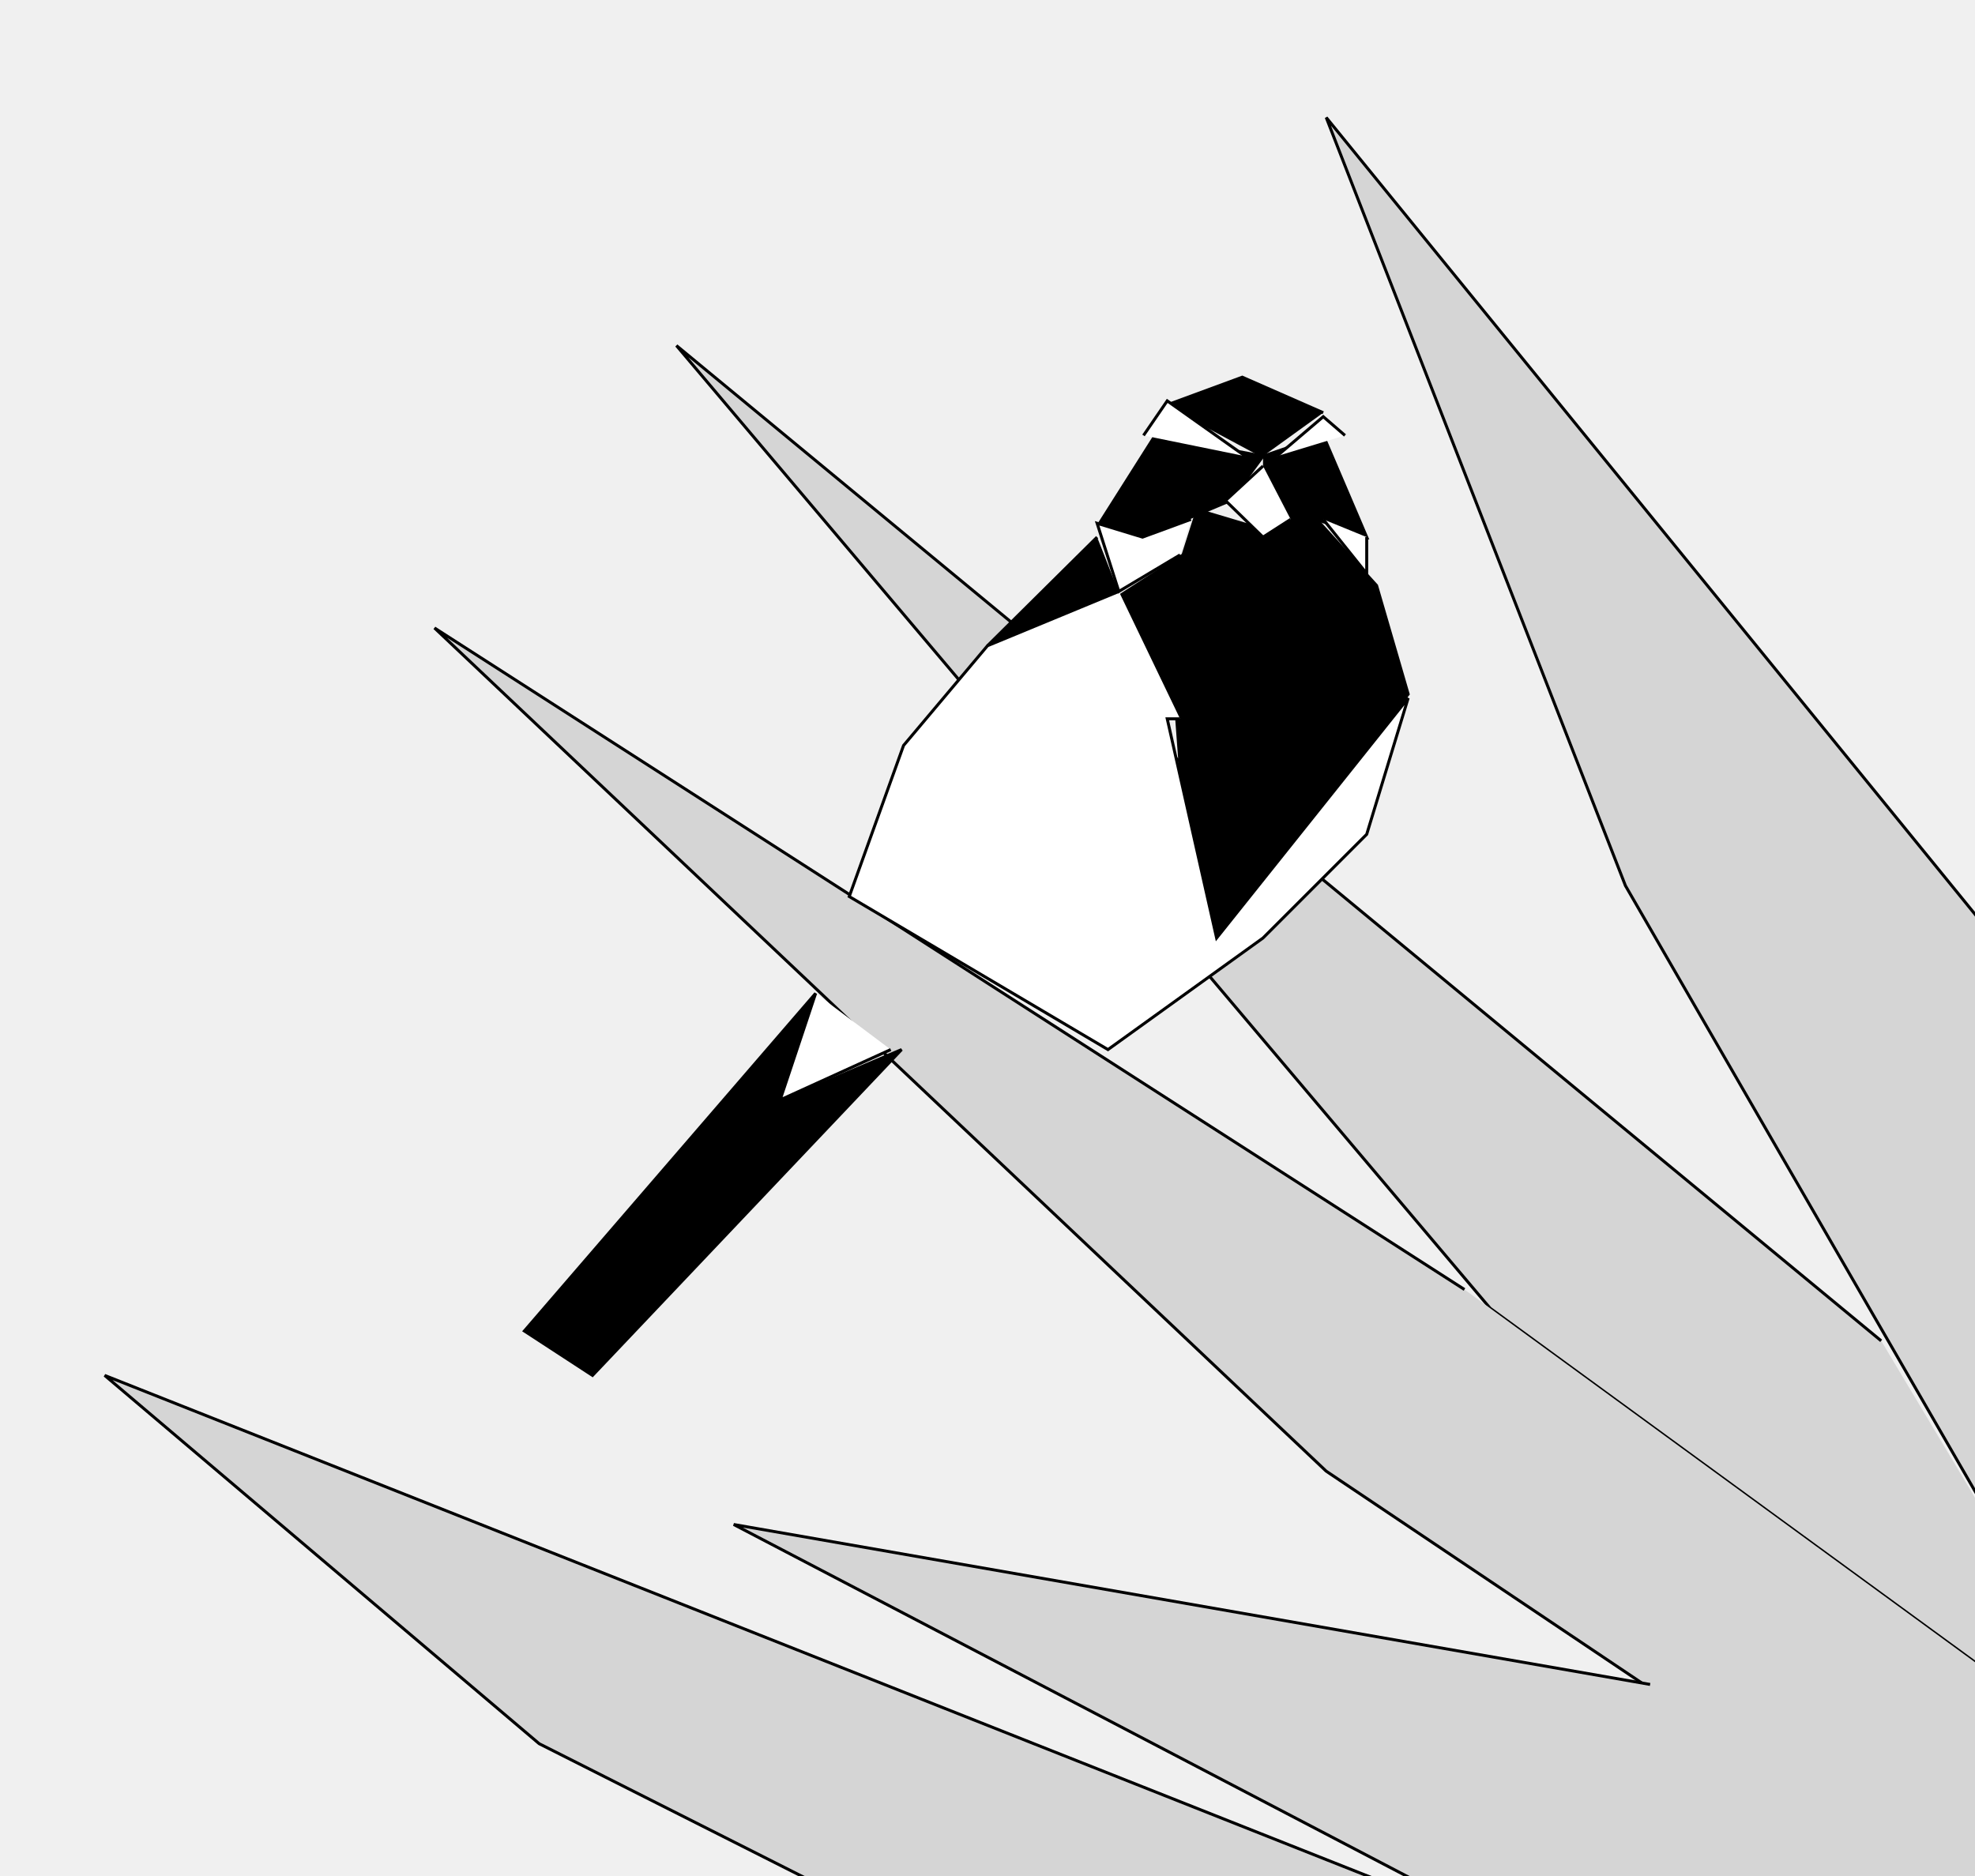
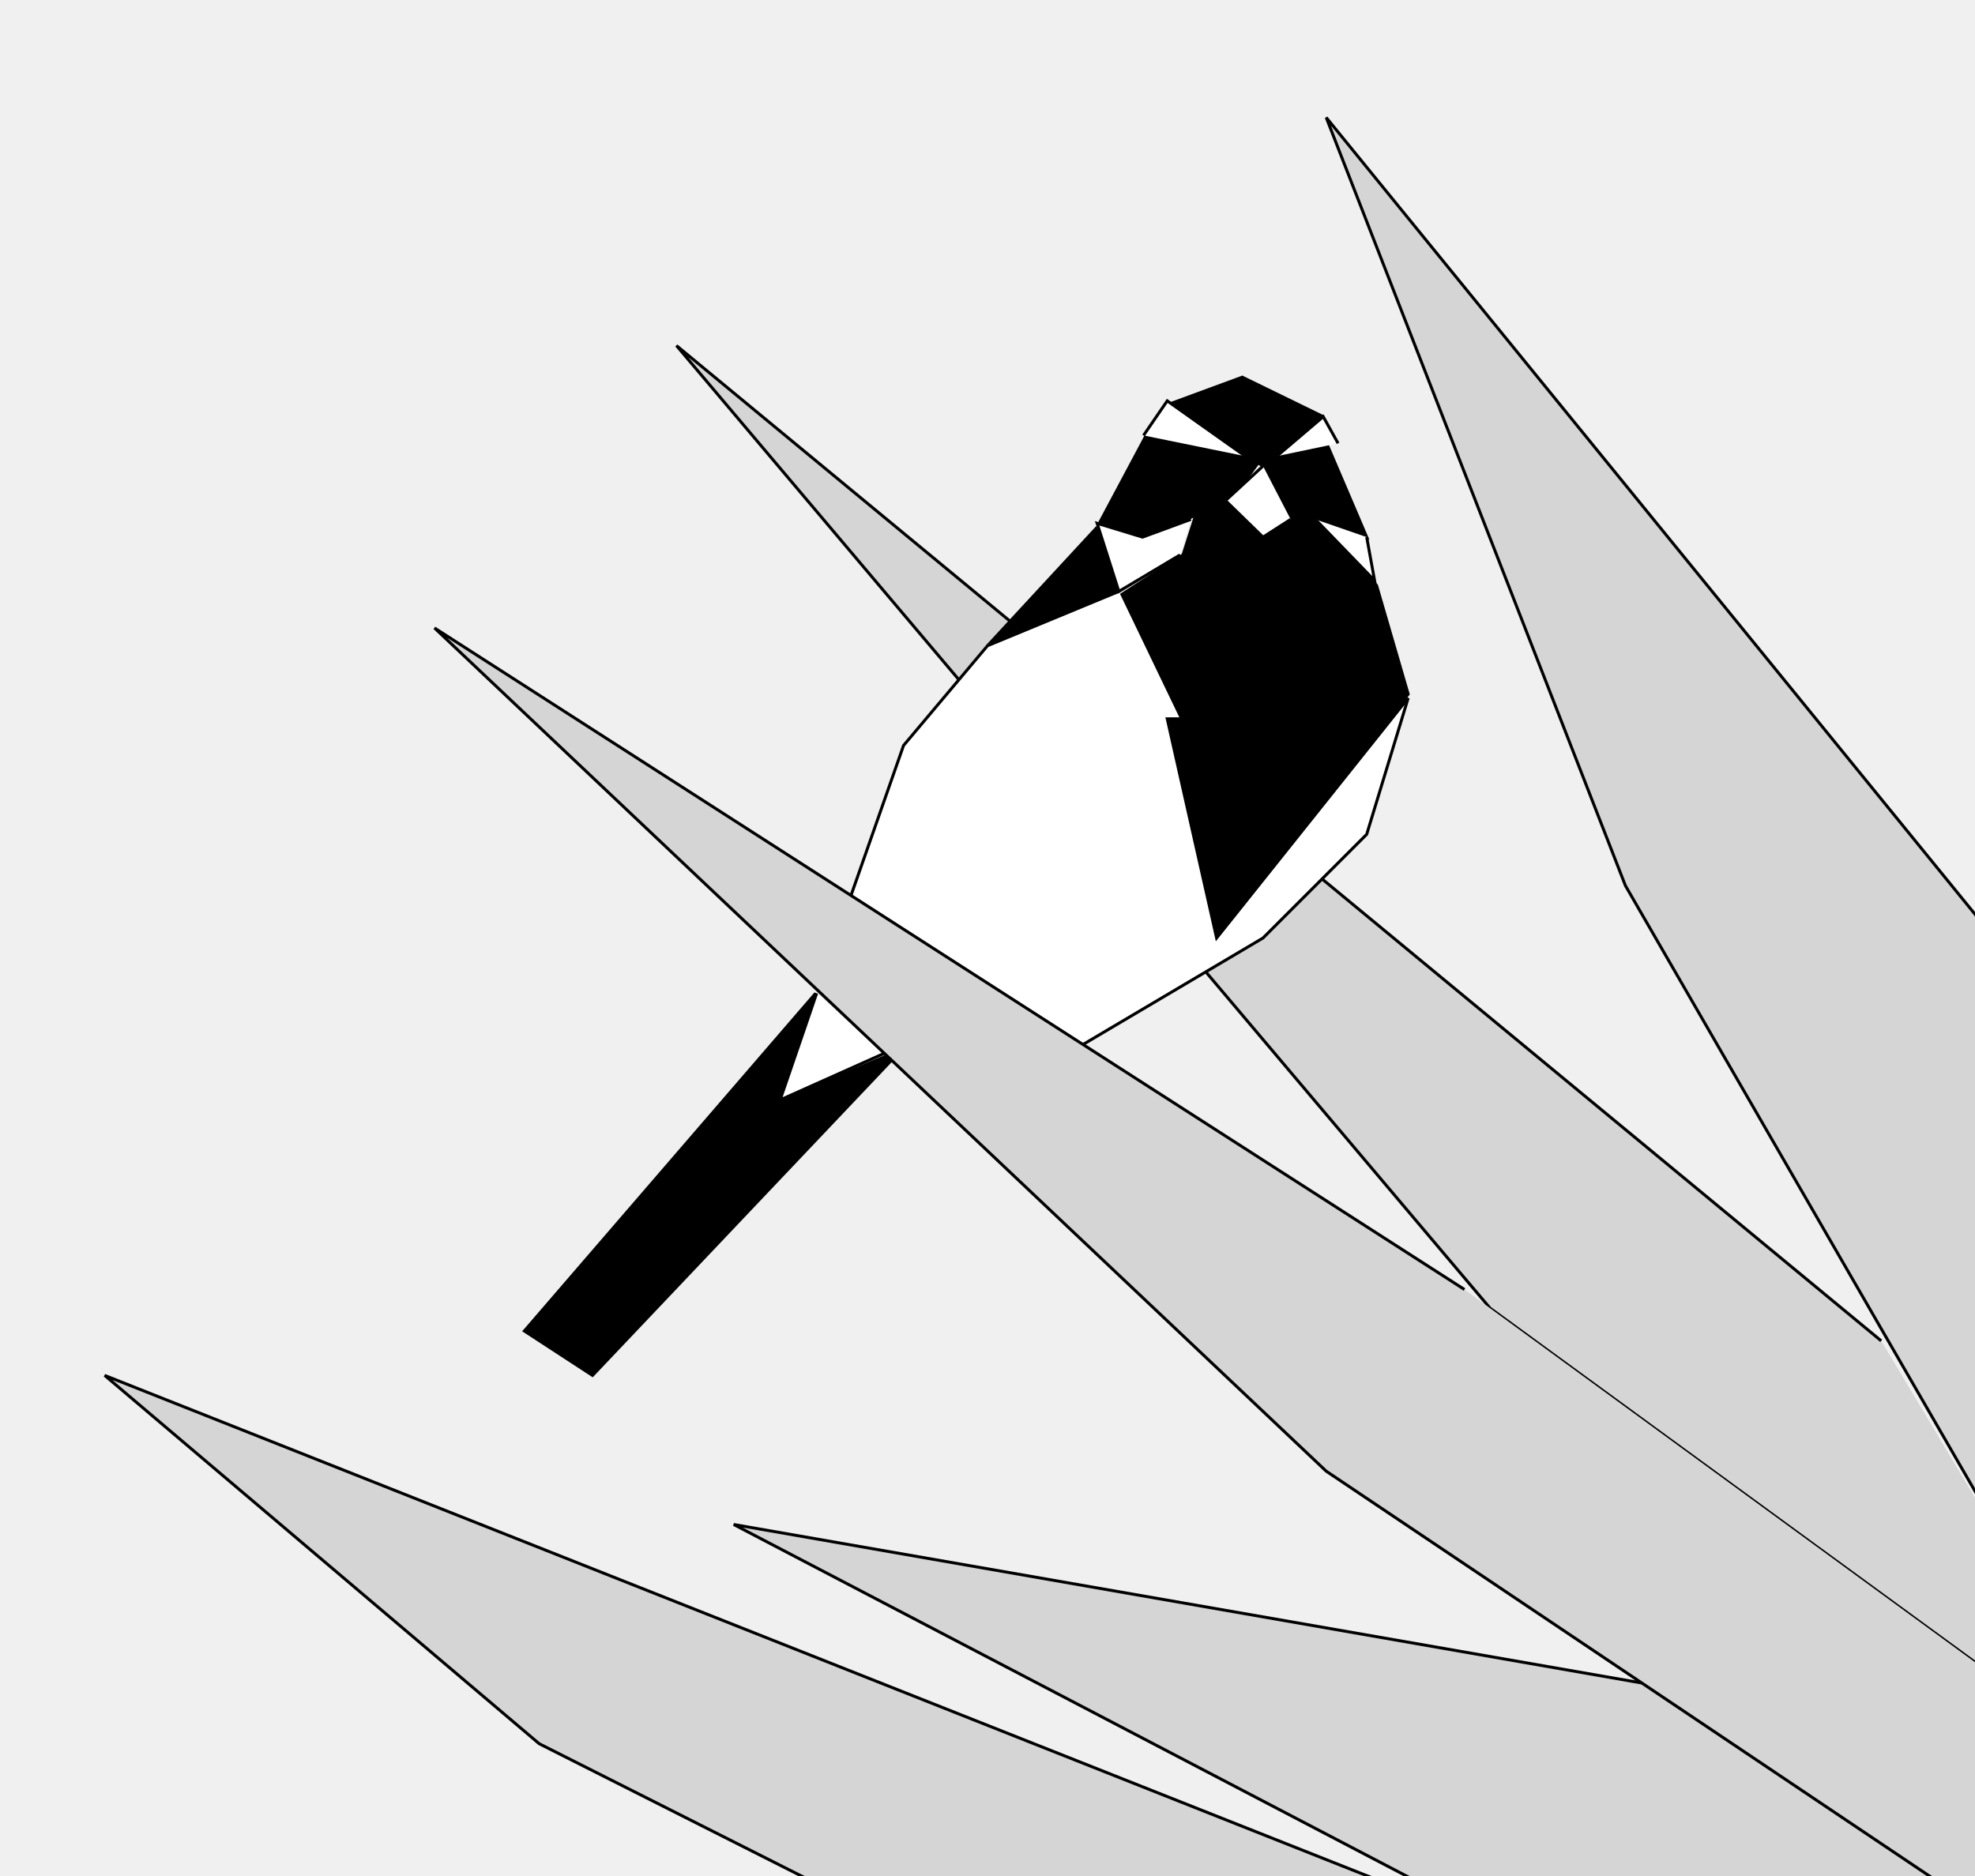
<svg xmlns="http://www.w3.org/2000/svg" class="header-icon" viewBox="0 0 2000 1900">
-   <path id="Path" fill="#d5d5d5" fill-rule="evenodd" stroke="#000000" stroke-width="3" d="M 2088 1034 L 1343 119 L 1646 897 L 2113 1706" />
-   <path id="path1" fill="#d5d5d5" fill-rule="evenodd" stroke="#000000" stroke-width="3" d="M 1905 1358 L 685 350 L 1509 1325 L 2113 1766 L 2113 1706" />
-   <path id="path2" fill="#d5d5d5" fill-rule="evenodd" stroke="#000000" stroke-width="3" d="M 1483 1306 L 440 636 L 1343 1490 L 2073 1980 L 2113 1766" />
+   <path id="Path" fill="#000000" fill-rule="evenodd" stroke="#000000" stroke-width="3" d="M 826 1006 L 531 1348 L 600 1393 L 913 1063 L 791 1115" />
+   <path id="path1" fill="#d5d5d5" fill-rule="evenodd" stroke="#000000" stroke-width="3" d="M 2088 1034 L 1343 119 L 1646 897 L 2113 1706" />
+   <path id="path2" fill="#d5d5d5" fill-rule="evenodd" stroke="#000000" stroke-width="3" d="M 1905 1358 L 685 350 L 1509 1325 L 2113 1766 L 2113 1706" />
  <path id="path3" fill="#d5d5d5" fill-rule="evenodd" stroke="#000000" stroke-width="3" d="M 1671 1706 L 743 1544 L 2071 2238 L 2113 1980" />
  <path id="path4" fill="#d5d5d5" fill-rule="evenodd" stroke="#000000" stroke-width="3" d="M 1506 1948 L 106 1393 L 546 1766 L 2046 2523 L 2070 2238" />
-   <path id="path5" fill="#000000" fill-rule="evenodd" stroke="#000000" stroke-width="3" d="M 1213 515 L 1198 562 L 1133 604 L 1191 720 L 1199 829 L 1230 950 L 1342 842 L 1390 749 L 1426 703 L 1394 593 L 1316 507 L 1280 535" />
-   <path id="path6" fill="#000000" fill-rule="evenodd" stroke="#000000" stroke-width="3" d="M 1340 418 L 1258 382 L 1182 410 L 1279 462" />
-   <path id="path7" fill="#000000" fill-rule="evenodd" stroke="#000000" stroke-width="3" d="M 1168 441 L 1279 462 L 1246 507 L 1158 544 L 1111 531" />
-   <path id="path8" fill="#000000" fill-rule="evenodd" stroke="#000000" stroke-width="3" d="M 1279 462 L 1340 441 L 1384 544 L 1279 507" />
-   <path id="path9" fill="#000000" fill-rule="evenodd" stroke="#000000" stroke-width="3" d="M 1111 544 L 1000 654 L 1133 600" />
-   <path id="path10" fill="#ffffff" fill-rule="evenodd" stroke="#000000" stroke-width="3" d="M 1133 599 L 1000 654 L 915 755 L 860 908 L 1122 1063 L 1279 950 L 1384 845 L 1426 707 L 1232 950 L 1182 728 L 1195 728" />
-   <path id="path11" fill="#ffffff" fill-rule="evenodd" stroke="#000000" stroke-width="3" d="M 1340 526 L 1384 581 L 1384 544" />
-   <path id="path12" fill="#ffffff" fill-rule="evenodd" stroke="#000000" stroke-width="3" d="M 1293 462 L 1340 422 L 1362 441" />
-   <path id="path13" fill="#ffffff" fill-rule="evenodd" stroke="#000000" stroke-width="3" d="M 1261 462 L 1182 406 L 1158 441" />
-   <path id="path14" fill="#ffffff" fill-rule="evenodd" stroke="#000000" stroke-width="3" d="M 1279 472 L 1241 507 L 1279 544 L 1307 526" />
-   <path id="path15" fill="#000000" fill-rule="evenodd" stroke="#000000" stroke-width="3" d="M 826 1006 L 531 1348 L 600 1393 L 913 1063 L 791 1115" />
-   <path id="path16" fill="#ffffff" fill-rule="evenodd" stroke="#000000" stroke-width="3" d="M 826 1006 L 790 1114 L 902 1063" />
-   <path id="path17" fill="#ffffff" fill-rule="evenodd" stroke="#000000" stroke-width="3" d="M 1206 526 L 1157 544 L 1111 530 L 1133 599 L 1195 562" />
+   <path id="v" fill="#000000" fill-rule="evenodd" stroke="#000000" stroke-width="3" d="M 1213 515 L 1198 562 L 1133 604 L 1182 720 L 1199 829 L 1230 950 L 1342 842 L 1390 749 L 1426 703 L 1394 593 L 1316 507 L 1244 508" />
+   <path id="path5" fill="#000000" fill-rule="evenodd" stroke="#000000" stroke-width="3" d="M 1340 422 L 1258 382 L 1182 410 L 1279 472" />
+   <path id="path6" fill="#000000" fill-rule="evenodd" stroke="#000000" stroke-width="3" d="M 1159 441 L 1279 462 L 1246 507 L 1158 544 L 1111 531" />
+   <path id="path7" fill="#000000" fill-rule="evenodd" stroke="#000000" stroke-width="3" d="M 1279 462 L 1340 441 L 1384 544 L 1279 507" />
+   <path id="path8" fill="#000000" fill-rule="evenodd" stroke="#000000" stroke-width="3" d="M 1111 534 L 1000 654 L 1133 600" />
+   <path id="path9" fill="#ffffff" fill-rule="evenodd" stroke="#000000" stroke-width="3" d="M 1133 599 L 1000 654 L 915 755 L 860 912 L 1088 1063 L 1279 950 L 1384 845 L 1426 707 L 1232 950 L 1182 728 L 1195 728" />
+   <path id="path10" fill="#ffffff" fill-rule="evenodd" stroke="#000000" stroke-width="3" d="M 1332 526 L 1392 588 L 1384 544" />
+   <path id="path11" fill="#ffffff" fill-rule="evenodd" stroke="#000000" stroke-width="3" d="M 1293 462 L 1340 422 L 1355 449" />
+   <path id="path12" fill="#ffffff" fill-rule="evenodd" stroke="#000000" stroke-width="3" d="M 1261 462 L 1182 406 L 1158 441" />
+   <path id="path13" fill="#ffffff" fill-rule="evenodd" stroke="#000000" stroke-width="3" d="M 1279 472 L 1241 507 L 1279 544 L 1307 526" />
+   <path id="path14" fill="#ffffff" fill-rule="evenodd" stroke="#000000" stroke-width="3" d="M 827 1006 L 790 1114 L 895 1067" />
+   <path id="path15" fill="#ffffff" fill-rule="evenodd" stroke="#000000" stroke-width="3" d="M 1206 526 L 1157 544 L 1111 530 L 1133 599 L 1195 562" />
+   <path id="path16" fill="#d5d5d5" fill-rule="evenodd" stroke="#000000" stroke-width="3" d="M 1483 1306 L 440 636 L 1343 1490 L 2073 1980 L 2113 1766" />
</svg>
